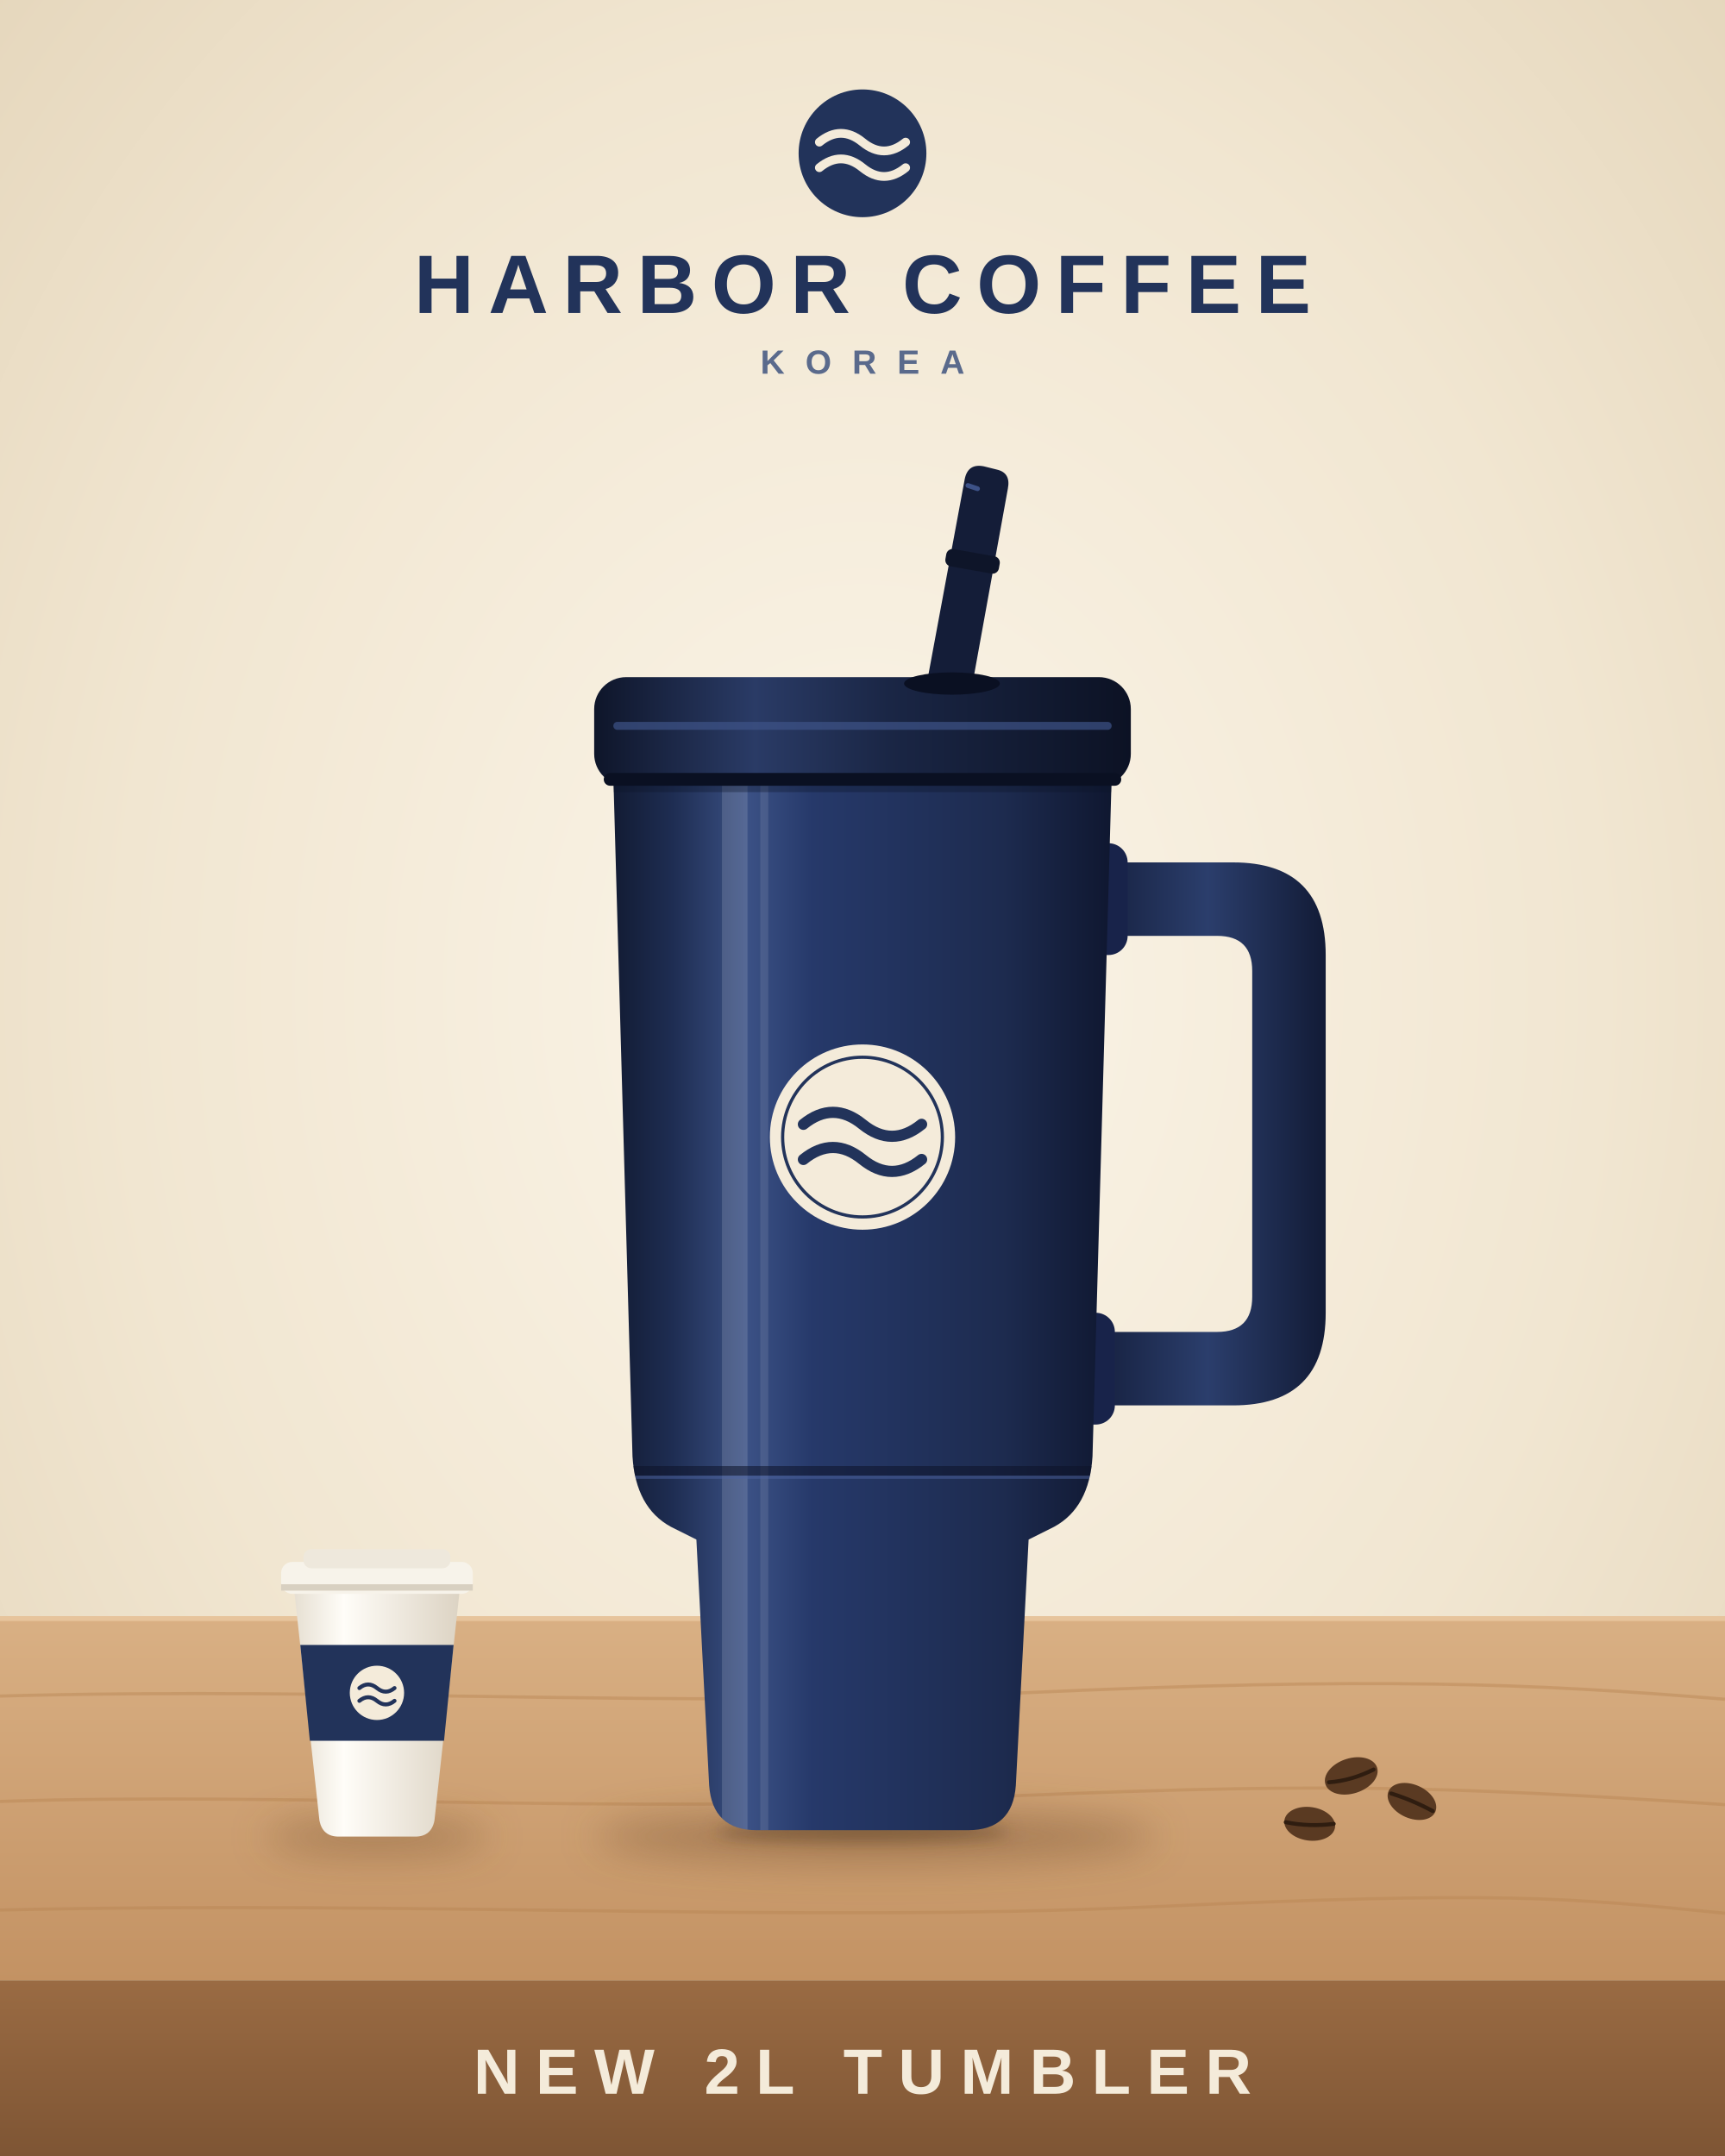
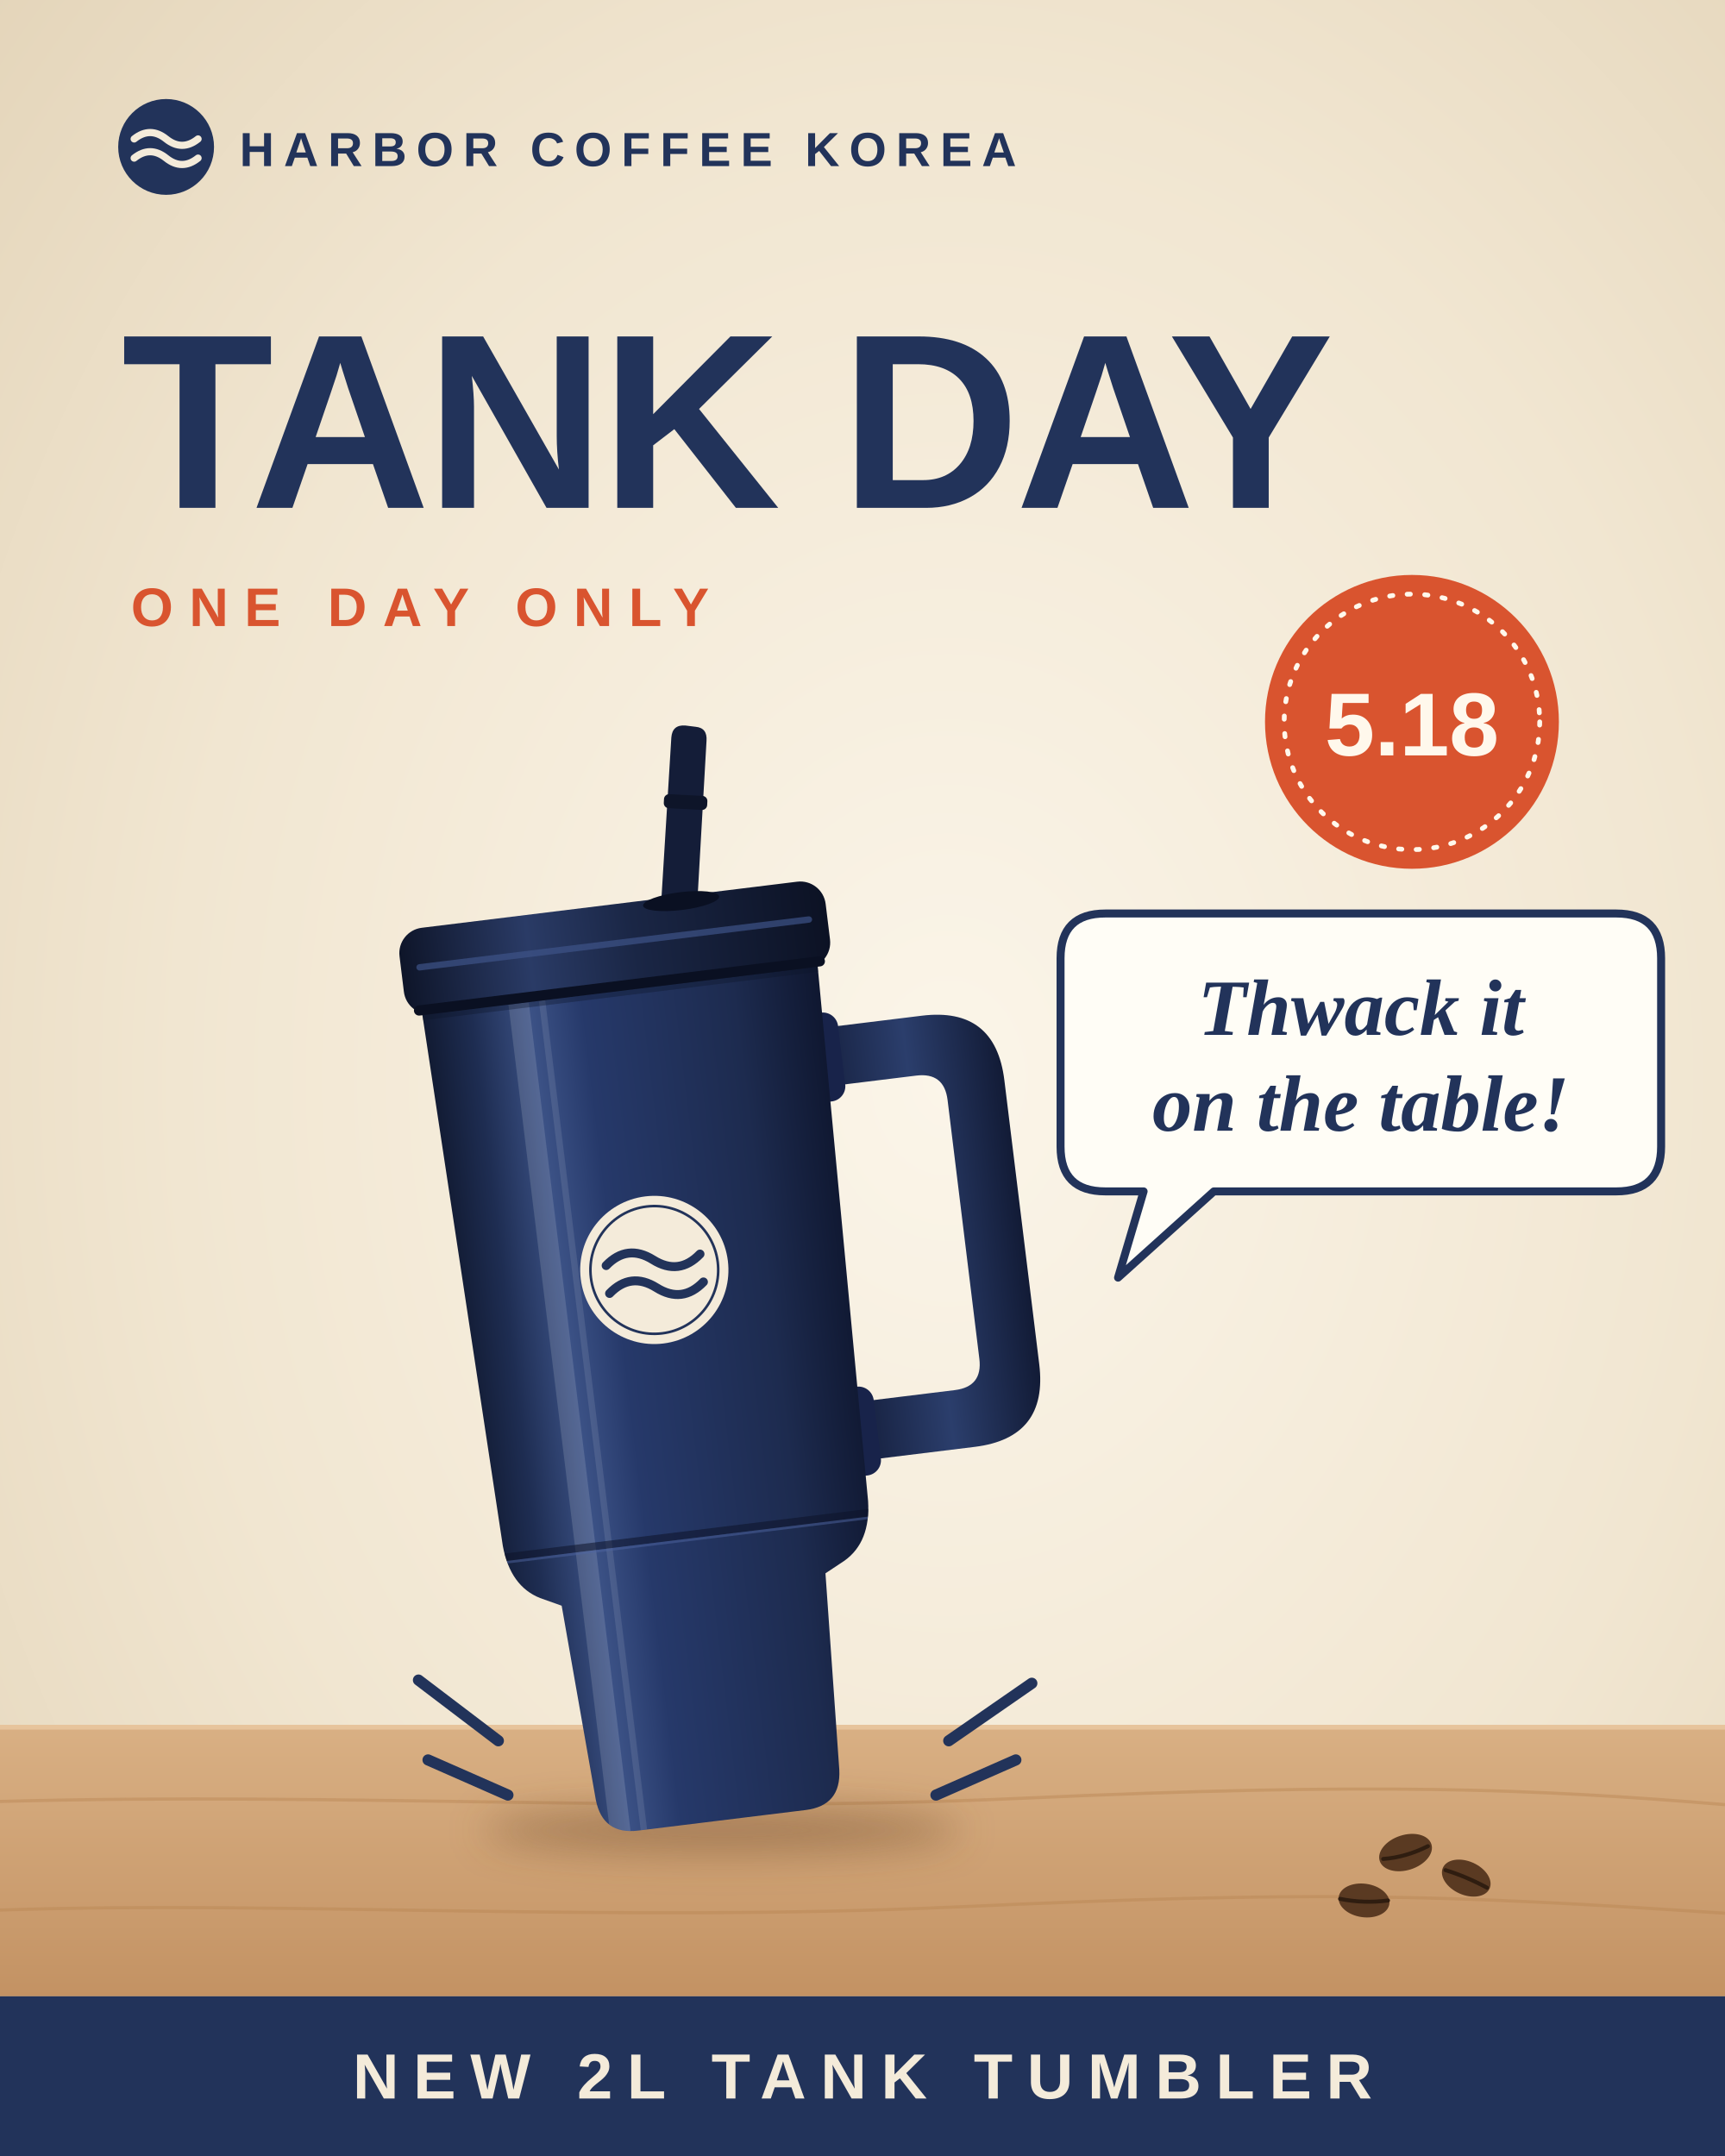
<svg xmlns="http://www.w3.org/2000/svg" width="1080" height="1350" viewBox="0 0 1080 1350">
  <defs>
-     <radialGradient id="wall" cx="0.5" cy="0.46" r="0.72">
+     <radialGradient id="wall" cx="0.55" cy="0.5" r="0.75">
      <stop offset="0" stop-color="#FBF5E9" />
      <stop offset="0.6" stop-color="#F1E6D1" />
      <stop offset="1" stop-color="#E4D5BA" />
    </radialGradient>
    <linearGradient id="steel" x1="0" x2="1" y1="0" y2="0">
      <stop offset="0" stop-color="#121B33" />
      <stop offset="0.12" stop-color="#1E2D52" />
      <stop offset="0.27" stop-color="#3B5185" />
      <stop offset="0.4" stop-color="#26396A" />
      <stop offset="0.78" stop-color="#1D2B4F" />
      <stop offset="1" stop-color="#0F1730" />
    </linearGradient>
    <linearGradient id="lid" x1="0" x2="1" y1="0" y2="0">
      <stop offset="0" stop-color="#0E1529" />
      <stop offset="0.3" stop-color="#2A3B66" />
      <stop offset="0.55" stop-color="#1A2645" />
      <stop offset="1" stop-color="#0C1224" />
    </linearGradient>
    <linearGradient id="handle" x1="0" x2="1" y1="0" y2="0">
      <stop offset="0" stop-color="#101832" />
      <stop offset="0.55" stop-color="#2B3E6C" />
      <stop offset="1" stop-color="#121B36" />
    </linearGradient>
-     <linearGradient id="paper" x1="0" x2="1" y1="0" y2="0">
-       <stop offset="0" stop-color="#E6DFD2" />
-       <stop offset="0.3" stop-color="#FFFDF8" />
-       <stop offset="1" stop-color="#DCD3C3" />
-     </linearGradient>
    <linearGradient id="tabletop" x1="0" x2="0" y1="0" y2="1">
      <stop offset="0" stop-color="#D9B084" />
      <stop offset="1" stop-color="#C39263" />
    </linearGradient>
-     <linearGradient id="tableedge" x1="0" x2="0" y1="0" y2="1">
-       <stop offset="0" stop-color="#9A6B43" />
-       <stop offset="1" stop-color="#7E5534" />
-     </linearGradient>
    <filter id="soft" x="-30%" y="-200%" width="160%" height="500%">
      <feGaussianBlur stdDeviation="12" />
-     </filter>
-     <filter id="softer" x="-30%" y="-200%" width="160%" height="500%">
-       <feGaussianBlur stdDeviation="5" />
    </filter>
    <clipPath id="body-clip">
      <path d="M384 486 L696 486 L684 912 Q682 944 660 956 L644 964 L636 1118 Q634 1146 606 1146 L474 1146 Q446 1146 444 1118 L436 964 L420 956 Q398 944 396 912 Z" />
    </clipPath>
  </defs>
  <rect width="1080" height="1350" fill="url(#wall)" />
-   <circle cx="540" cy="96" r="40" fill="#22335A" />
-   <path d="M513 89 q13.5 -11 27 0 t27 0 M513 105 q13.5 -11 27 0 t27 0" fill="none" stroke="#F4EBDA" stroke-width="5.5" stroke-linecap="round" />
-   <text x="540" y="196" text-anchor="middle" font-family="Arial, Helvetica, sans-serif" font-size="52" font-weight="700" letter-spacing="9" fill="#22335A">HARBOR COFFEE</text>
-   <text x="540" y="234" text-anchor="middle" font-family="Arial, Helvetica, sans-serif" font-size="21" font-weight="700" letter-spacing="13" fill="#5A6A8C">KOREA</text>
-   <rect x="0" y="1012" width="1080" height="228" fill="url(#tabletop)" />
-   <rect x="0" y="1012" width="1080" height="3" fill="#E7C49C" />
+   <circle cx="104" cy="92" r="30" fill="#22335A" />
+   <path d="M84 87 q10 -8 20 0 t20 0 M84 99 q10 -8 20 0 t20 0" fill="none" stroke="#F4EBDA" stroke-width="4.5" stroke-linecap="round" />
+   <text x="150" y="104" font-family="Arial, Helvetica, sans-serif" font-size="30" font-weight="700" letter-spacing="6" fill="#22335A">HARBOR COFFEE KOREA</text>
+   <text x="76" y="318" font-family="'Arial Black', Arial, Helvetica, sans-serif" font-size="156" font-weight="900" letter-spacing="-3" fill="#22335A">TANK DAY</text>
+   <text x="82" y="392" font-family="Arial, Helvetica, sans-serif" font-size="34" font-weight="700" letter-spacing="10" fill="#D9542F">ONE DAY ONLY</text>
+   <circle cx="884" cy="452" r="92" fill="#D9542F" />
+   <circle cx="884" cy="452" r="80" fill="none" stroke="#FFF8EC" stroke-width="3" stroke-dasharray="2 9" stroke-linecap="round" />
+   <text x="884" y="473" text-anchor="middle" font-family="'Arial Black', Arial, Helvetica, sans-serif" font-size="56" font-weight="900" fill="#FFF8EC">5.18</text>
+   <rect x="0" y="1080" width="1080" height="170" fill="url(#tabletop)" />
+   <rect x="0" y="1080" width="1080" height="3" fill="#E7C49C" />
  <g fill="none" stroke="#B98552" stroke-width="2" opacity="0.45">
-     <path d="M0 1062 C 220 1056, 420 1070, 640 1060 S 960 1054, 1080 1064" />
-     <path d="M0 1128 C 180 1122, 380 1136, 600 1126 S 900 1118, 1080 1130" />
-     <path d="M0 1196 C 260 1190, 500 1204, 720 1194 S 980 1188, 1080 1198" />
+     <path d="M0 1128 C 220 1122, 420 1136, 640 1126 S 960 1120, 1080 1130" />
+     <path d="M0 1196 C 180 1190, 380 1204, 600 1194 S 900 1186, 1080 1198" />
  </g>
-   <rect x="0" y="1240" width="1080" height="110" fill="url(#tableedge)" />
-   <ellipse cx="548" cy="1150" rx="176" ry="16" fill="#6E4A2C" opacity="0.4" filter="url(#soft)" />
-   <ellipse cx="540" cy="1147" rx="92" ry="6" fill="#4F341F" opacity="0.5" filter="url(#softer)" />
-   <ellipse cx="236" cy="1150" rx="70" ry="10" fill="#6E4A2C" opacity="0.42" filter="url(#soft)" />
+   <ellipse cx="452" cy="1146" rx="150" ry="14" fill="#6E4A2C" opacity="0.45" filter="url(#soft)" />
  <g fill="#5A3A22">
-     <ellipse cx="846" cy="1112" rx="17" ry="11" transform="rotate(-18 846 1112)" />
-     <ellipse cx="884" cy="1128" rx="16" ry="10.5" transform="rotate(24 884 1128)" />
-     <ellipse cx="820" cy="1142" rx="16" ry="10.5" transform="rotate(8 820 1142)" />
+     <ellipse cx="880" cy="1160" rx="17" ry="11" transform="rotate(-18 880 1160)" />
+     <ellipse cx="918" cy="1176" rx="16" ry="10.5" transform="rotate(24 918 1176)" />
+     <ellipse cx="854" cy="1190" rx="16" ry="10.5" transform="rotate(8 854 1190)" />
  </g>
  <g fill="none" stroke="#2F1D10" stroke-width="2.5" stroke-linecap="round">
-     <path d="M832 1116 q14 -1 28 -8" />
-     <path d="M871 1123 q13 4 26 11" />
-     <path d="M805 1141 q15 3 30 1" />
+     <path d="M866 1164 q14 -1 28 -8" />
+     <path d="M905 1171 q13 4 26 11" />
+     <path d="M839 1189 q15 3 30 1" />
  </g>
-   <path d="M184 994 L288 994 L272 1140 Q270 1150 260 1150 L212 1150 Q202 1150 200 1140 Z" fill="url(#paper)" />
-   <path d="M188 1030 L284 1030 L278 1090 L194 1090 Z" fill="#22335A" />
-   <circle cx="236" cy="1060" r="17" fill="#F4EBDA" />
-   <path d="M225 1057 q5.5 -4.5 11 0 t11 0 M225 1065 q5.5 -4.5 11 0 t11 0" fill="none" stroke="#22335A" stroke-width="2.5" stroke-linecap="round" />
-   <rect x="176" y="978" width="120" height="20" rx="7" fill="#F7F3EA" />
-   <rect x="190" y="970" width="92" height="12" rx="5" fill="#EEE8DC" />
-   <rect x="176" y="992" width="120" height="4" fill="#D8D0C1" />
-   <path d="M676 540 H772 Q830 540 830 598 V822 Q830 880 772 880 H666 V834 H762 Q784 834 784 812 V608 Q784 586 762 586 H676 Z" fill="url(#handle)" />
-   <rect x="664" y="528" width="42" height="70" rx="12" fill="#18234A" />
-   <rect x="656" y="822" width="42" height="70" rx="12" fill="#18234A" />
-   <path d="M384 486 L696 486 L684 912 Q682 944 660 956 L644 964 L636 1118 Q634 1146 606 1146 L474 1146 Q446 1146 444 1118 L436 964 L420 956 Q398 944 396 912 Z" fill="url(#steel)" />
-   <g clip-path="url(#body-clip)">
-     <rect x="452" y="486" width="16" height="660" fill="#FFFFFF" opacity="0.14" />
-     <rect x="476" y="486" width="5" height="660" fill="#FFFFFF" opacity="0.1" />
-     <rect x="380" y="918" width="320" height="6" fill="#0C1328" opacity="0.55" />
-     <rect x="380" y="924" width="320" height="2" fill="#4D64A0" opacity="0.5" />
-     <rect x="380" y="486" width="320" height="10" fill="#0C1328" opacity="0.35" />
+   <g stroke="#22335A" stroke-width="7" stroke-linecap="round">
+     <path d="M318 1124 L268 1102" />
+     <path d="M312 1090 L262 1052" />
+     <path d="M586 1124 L636 1102" />
+     <path d="M594 1090 L646 1054" />
  </g>
-   <circle cx="540" cy="712" r="58" fill="#F4EBDA" />
-   <circle cx="540" cy="712" r="50" fill="none" stroke="#22335A" stroke-width="2" />
-   <path d="M503 704 q18.5 -15 37 0 t37 0 M503 726 q18.5 -15 37 0 t37 0" fill="none" stroke="#22335A" stroke-width="7" stroke-linecap="round" />
-   <path d="M578 440 L604 300 Q606 290 616 292 L624 294 Q633 296 631 306 L606 444 Z" fill="#141D38" />
-   <path d="M606 304 L612 306" stroke="#3D5287" stroke-width="3" stroke-linecap="round" />
-   <rect x="592" y="346" width="34" height="11" rx="4" fill="#0E1529" transform="rotate(10 609 351)" />
-   <rect x="372" y="424" width="336" height="68" rx="20" fill="url(#lid)" />
-   <rect x="384" y="452" width="312" height="5" rx="2.5" fill="#3D5287" opacity="0.7" />
-   <rect x="378" y="484" width="324" height="8" rx="4" fill="#0A1022" />
-   <ellipse cx="596" cy="428" rx="30" ry="7" fill="#0A1022" />
-   <text x="540" y="1311" text-anchor="middle" font-family="Arial, Helvetica, sans-serif" font-size="40" font-weight="700" letter-spacing="10" fill="#F4EBDA">NEW 2L TUMBLER</text>
+   <g transform="rotate(-7 452 1140) translate(20 223) scale(0.8)">
+     <path d="M676 540 H772 Q830 540 830 598 V822 Q830 880 772 880 H666 V834 H762 Q784 834 784 812 V608 Q784 586 762 586 H676 Z" fill="url(#handle)" />
+     <rect x="664" y="528" width="42" height="70" rx="12" fill="#18234A" />
+     <rect x="656" y="822" width="42" height="70" rx="12" fill="#18234A" />
+     <path d="M384 486 L696 486 L684 912 Q682 944 660 956 L644 964 L636 1118 Q634 1146 606 1146 L474 1146 Q446 1146 444 1118 L436 964 L420 956 Q398 944 396 912 Z" fill="url(#steel)" />
+     <g clip-path="url(#body-clip)">
+       <rect x="452" y="486" width="16" height="660" fill="#FFFFFF" opacity="0.14" />
+       <rect x="476" y="486" width="5" height="660" fill="#FFFFFF" opacity="0.1" />
+       <rect x="380" y="918" width="320" height="6" fill="#0C1328" opacity="0.55" />
+       <rect x="380" y="924" width="320" height="2" fill="#4D64A0" opacity="0.5" />
+       <rect x="380" y="486" width="320" height="10" fill="#0C1328" opacity="0.35" />
+     </g>
+     <circle cx="540" cy="712" r="58" fill="#F4EBDA" />
+     <circle cx="540" cy="712" r="50" fill="none" stroke="#22335A" stroke-width="2" />
+     <path d="M503 704 q18.5 -15 37 0 t37 0 M503 726 q18.5 -15 37 0 t37 0" fill="none" stroke="#22335A" stroke-width="7" stroke-linecap="round" />
+     <path d="M578 440 L604 300 Q606 290 616 292 L624 294 Q633 296 631 306 L606 444 Z" fill="#141D38" />
+     <rect x="592" y="346" width="34" height="11" rx="4" fill="#0E1529" transform="rotate(10 609 351)" />
+     <rect x="372" y="424" width="336" height="68" rx="20" fill="url(#lid)" />
+     <rect x="384" y="452" width="312" height="5" rx="2.5" fill="#3D5287" opacity="0.7" />
+     <rect x="378" y="484" width="324" height="8" rx="4" fill="#0A1022" />
+     <ellipse cx="596" cy="428" rx="30" ry="7" fill="#0A1022" />
+   </g>
+   <path d="M692 572 H1012 Q1040 572 1040 600 V718 Q1040 746 1012 746 H760 L700 800 L716 746 H692 Q664 746 664 718 V600 Q664 572 692 572 Z" fill="#FFFDF6" stroke="#22335A" stroke-width="5" stroke-linejoin="round" />
+   <text x="852" y="648" text-anchor="middle" font-family="Georgia, 'Times New Roman', serif" font-size="50" font-weight="700" font-style="italic" fill="#22335A">Thwack it</text>
+   <text x="852" y="708" text-anchor="middle" font-family="Georgia, 'Times New Roman', serif" font-size="50" font-weight="700" font-style="italic" fill="#22335A">on the table!</text>
+   <rect x="0" y="1250" width="1080" height="100" fill="#22335A" />
+   <text x="540" y="1314" text-anchor="middle" font-family="Arial, Helvetica, sans-serif" font-size="40" font-weight="700" letter-spacing="9" fill="#F4EBDA">NEW 2L TANK TUMBLER</text>
</svg>
